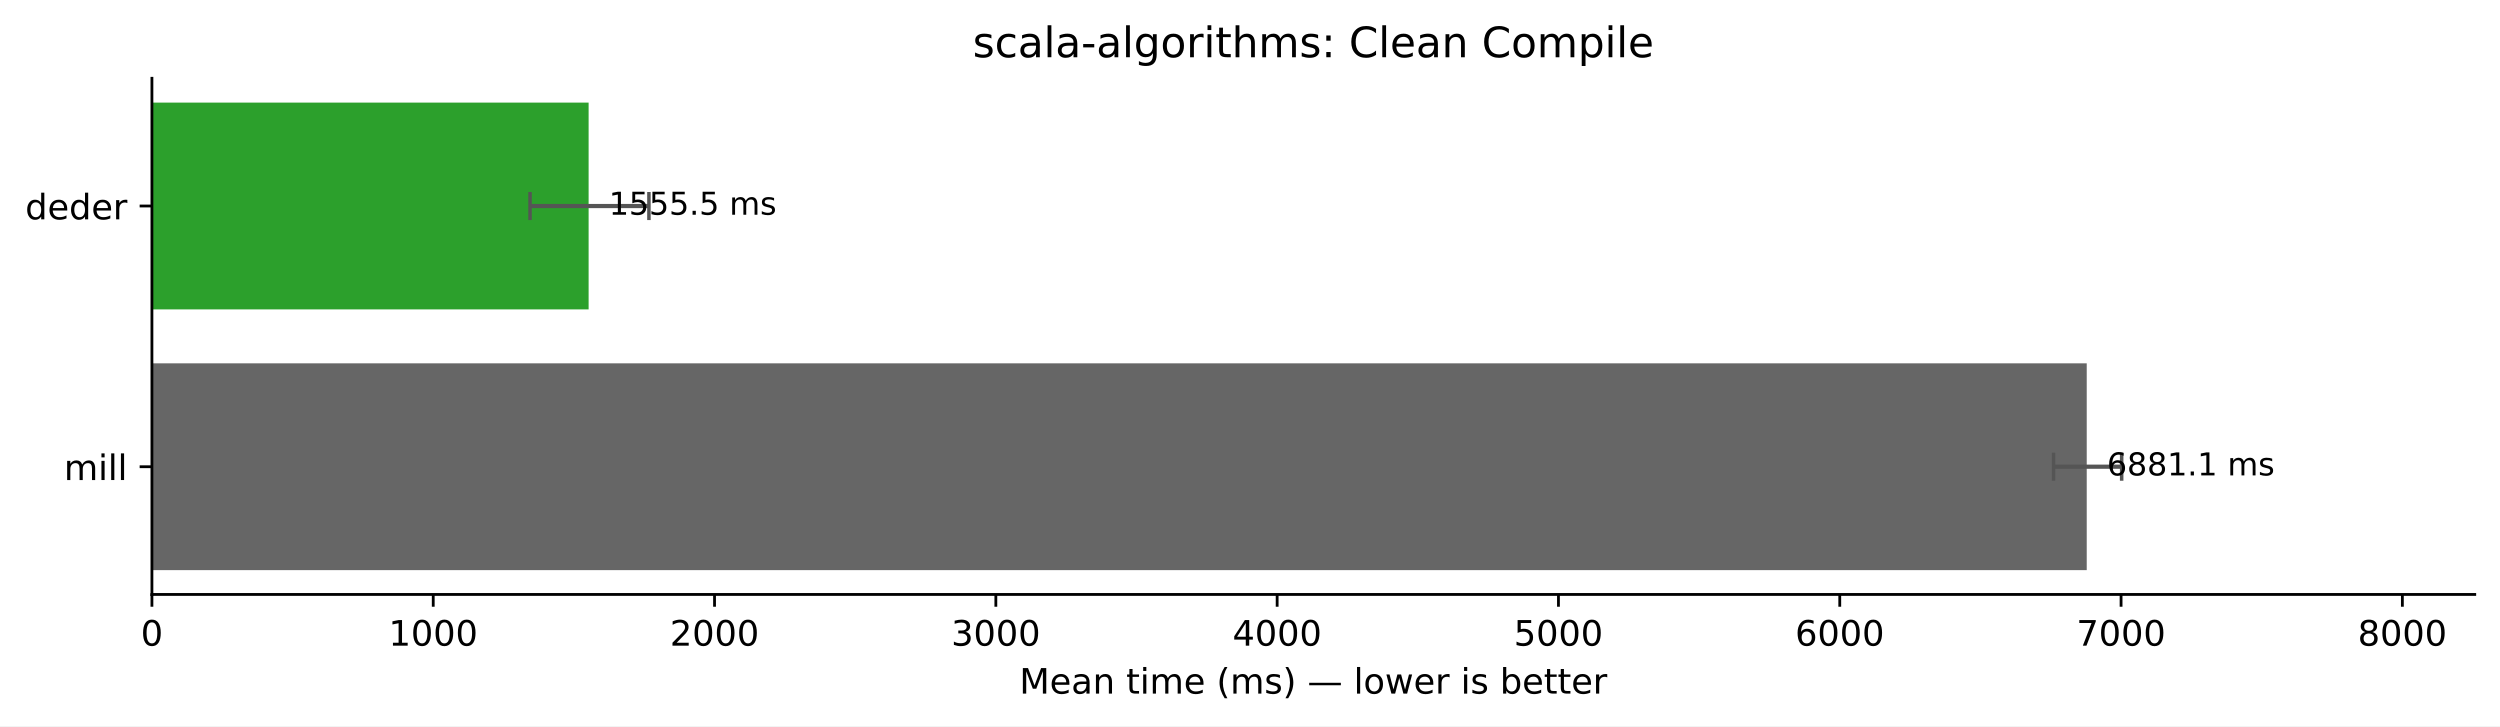
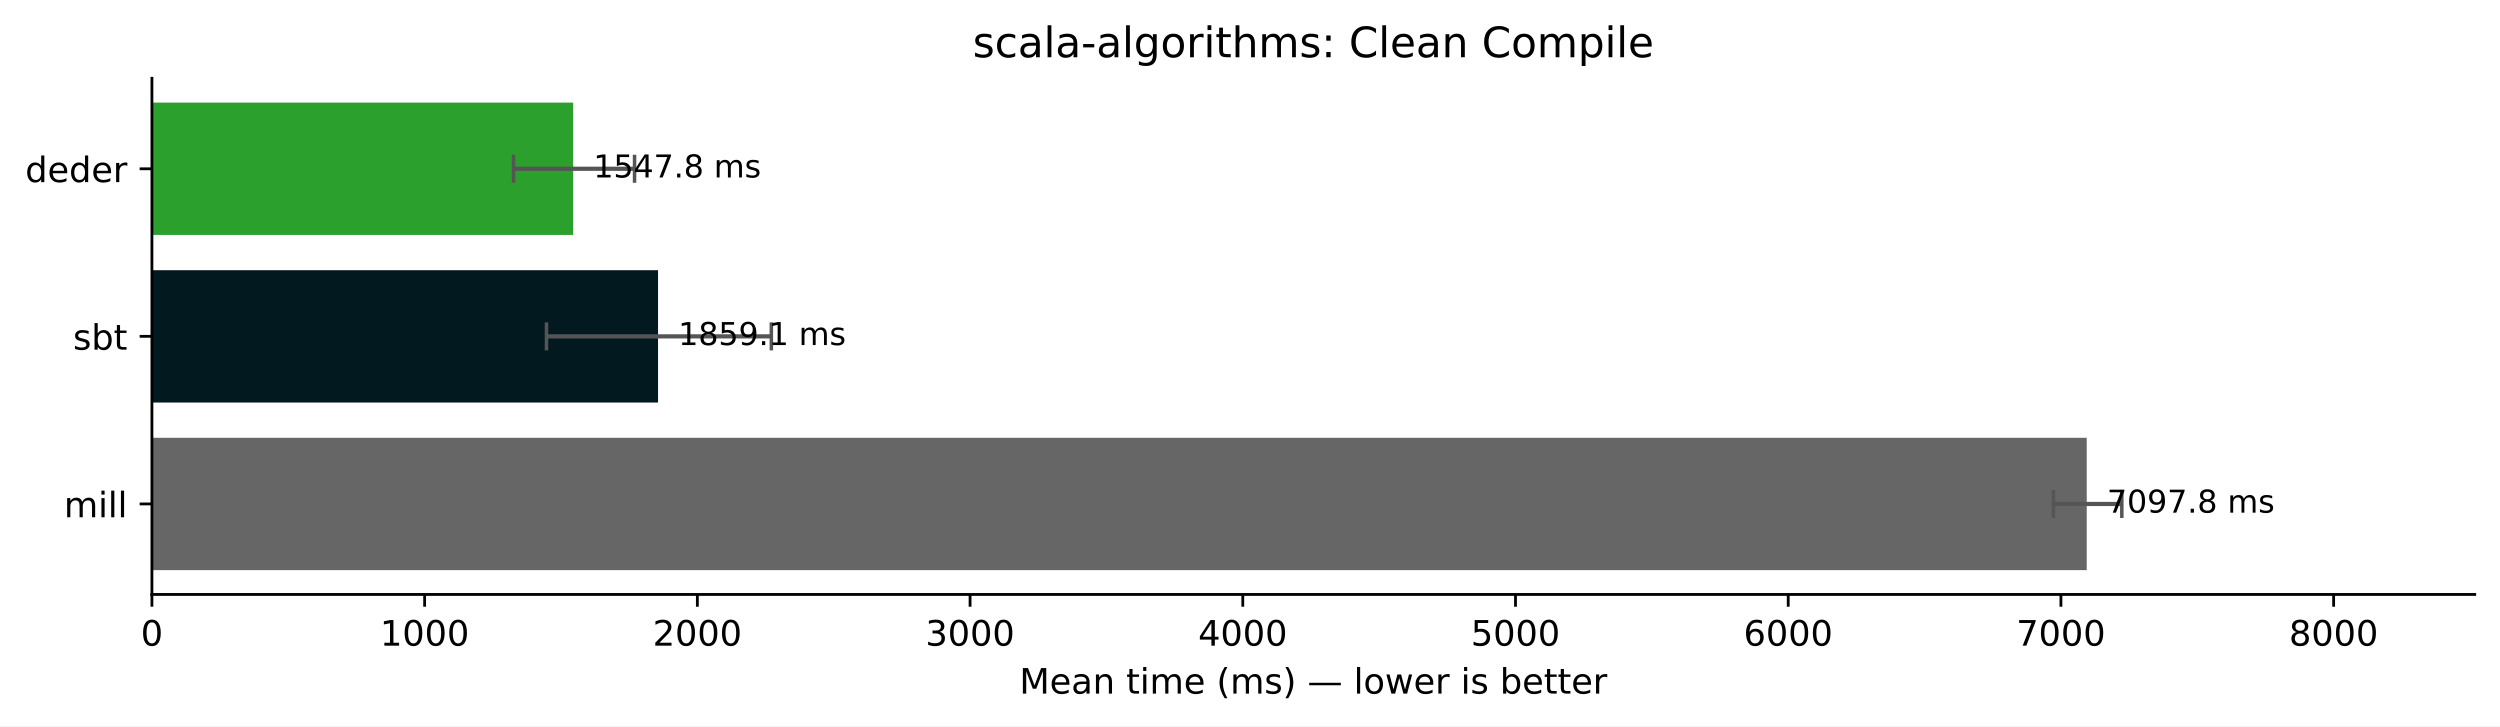
<svg xmlns="http://www.w3.org/2000/svg" xmlns:xlink="http://www.w3.org/1999/xlink" width="712.754pt" height="207.034pt" viewBox="0 0 712.754 207.034" version="1.1">
  <defs>
    <style type="text/css">*{stroke-linejoin: round; stroke-linecap: butt}</style>
  </defs>
  <g id="figure_1">
    <g id="patch_1">
      <path d="M 0 207.034  L 712.754 207.034  L 712.754 0  L 0 0  z " style="fill: #ffffff" />
    </g>
    <g id="axes_1">
      <g id="patch_2">
        <path d="M 43.314 169.478  L 705.554 169.478  L 705.554 22.318  L 43.314 22.318  z " style="fill: #ffffff" />
      </g>
      <g id="patch_3">
-         <path d="M 43.314 162.789  L 595.181 162.789  L 595.181 103.33  L 43.314 103.33  z " clip-path="url(#pad5df1097b)" style="fill: #666666; stroke: #ffffff; stroke-width: 0.5; stroke-linejoin: miter" />
+         <path d="M 43.314 162.789  L 595.181 162.789  L 595.181 124.566  L 43.314 124.566  z " clip-path="url(#pf092a3c5e6)" style="fill: #666666; stroke: #ffffff; stroke-width: 0.5; stroke-linejoin: miter" />
      </g>
      <g id="patch_4">
-         <path d="M 43.314 88.466  L 168.065 88.466  L 168.065 29.007  L 43.314 29.007  z " clip-path="url(#pad5df1097b)" style="fill: #2ca02c; stroke: #ffffff; stroke-width: 0.5; stroke-linejoin: miter" />
+         <path d="M 43.314 115.01  L 187.858 115.01  L 187.858 76.786  L 43.314 76.786  z " clip-path="url(#pf092a3c5e6)" style="fill: #01191f; stroke: #ffffff; stroke-width: 0.5; stroke-linejoin: miter" />
+       </g>
+       <g id="patch_5">
+         <path d="M 43.314 67.231  L 163.659 67.231  L 163.659 29.007  L 43.314 29.007  z " clip-path="url(#pf092a3c5e6)" style="fill: #2ca02c; stroke: #ffffff; stroke-width: 0.5; stroke-linejoin: miter" />
      </g>
      <g id="matplotlib.axis_1">
        <g id="xtick_1">
          <g id="line2d_1">
            <defs>
-               <path id="m0eb55b1617" d="M 0 0  L 0 3.5  " style="stroke: #000000; stroke-width: 0.8" />
+               <path id="md2f13271aa" d="M 0 0  L 0 3.5  " style="stroke: #000000; stroke-width: 0.8" />
            </defs>
            <g>
-               <use xlink:href="#m0eb55b1617" x="43.314" y="169.478" style="stroke: #000000; stroke-width: 0.8" />
+               <use xlink:href="#md2f13271aa" x="43.314" y="169.478" style="stroke: #000000; stroke-width: 0.8" />
            </g>
          </g>
          <g id="text_1">
            <g transform="translate(40.13281 184.0766) scale(0.1 -0.1)">
              <defs>
                <path id="DejaVuSans-30" d="M 2034 4250  Q 1547 4250 1301 3770  Q 1056 3291 1056 2328  Q 1056 1369 1301 889  Q 1547 409 2034 409  Q 2525 409 2770 889  Q 3016 1369 3016 2328  Q 3016 3291 2770 3770  Q 2525 4250 2034 4250  z M 2034 4750  Q 2819 4750 3233 4129  Q 3647 3509 3647 2328  Q 3647 1150 3233 529  Q 2819 -91 2034 -91  Q 1250 -91 836 529  Q 422 1150 422 2328  Q 422 3509 836 4129  Q 1250 4750 2034 4750  z " transform="scale(0.015625)" />
              </defs>
              <use xlink:href="#DejaVuSans-30" />
            </g>
          </g>
        </g>
        <g id="xtick_2">
          <g id="line2d_2">
            <g>
-               <use xlink:href="#m0eb55b1617" x="123.515" y="169.478" style="stroke: #000000; stroke-width: 0.8" />
+               <use xlink:href="#md2f13271aa" x="121.065" y="169.478" style="stroke: #000000; stroke-width: 0.8" />
            </g>
          </g>
          <g id="text_2">
-             <g transform="translate(110.7898 184.0766) scale(0.1 -0.1)">
+             <g transform="translate(108.3403 184.0766) scale(0.1 -0.1)">
              <defs>
                <path id="DejaVuSans-31" d="M 794 531  L 1825 531  L 1825 4091  L 703 3866  L 703 4441  L 1819 4666  L 2450 4666  L 2450 531  L 3481 531  L 3481 0  L 794 0  L 794 531  z " transform="scale(0.015625)" />
              </defs>
              <use xlink:href="#DejaVuSans-31" />
              <use xlink:href="#DejaVuSans-30" transform="translate(63.62305 0)" />
              <use xlink:href="#DejaVuSans-30" transform="translate(127.2461 0)" />
              <use xlink:href="#DejaVuSans-30" transform="translate(190.8691 0)" />
            </g>
          </g>
        </g>
        <g id="xtick_3">
          <g id="line2d_3">
            <g>
-               <use xlink:href="#m0eb55b1617" x="203.715" y="169.478" style="stroke: #000000; stroke-width: 0.8" />
+               <use xlink:href="#md2f13271aa" x="198.817" y="169.478" style="stroke: #000000; stroke-width: 0.8" />
            </g>
          </g>
          <g id="text_3">
-             <g transform="translate(190.9904 184.0766) scale(0.1 -0.1)">
+             <g transform="translate(186.0916 184.0766) scale(0.1 -0.1)">
              <defs>
                <path id="DejaVuSans-32" d="M 1228 531  L 3431 531  L 3431 0  L 469 0  L 469 531  Q 828 903 1448 1529  Q 2069 2156 2228 2338  Q 2531 2678 2651 2914  Q 2772 3150 2772 3378  Q 2772 3750 2511 3984  Q 2250 4219 1831 4219  Q 1534 4219 1204 4116  Q 875 4013 500 3803  L 500 4441  Q 881 4594 1212 4672  Q 1544 4750 1819 4750  Q 2544 4750 2975 4387  Q 3406 4025 3406 3419  Q 3406 3131 3298 2873  Q 3191 2616 2906 2266  Q 2828 2175 2409 1742  Q 1991 1309 1228 531  z " transform="scale(0.015625)" />
              </defs>
              <use xlink:href="#DejaVuSans-32" />
              <use xlink:href="#DejaVuSans-30" transform="translate(63.62305 0)" />
              <use xlink:href="#DejaVuSans-30" transform="translate(127.2461 0)" />
              <use xlink:href="#DejaVuSans-30" transform="translate(190.8691 0)" />
            </g>
          </g>
        </g>
        <g id="xtick_4">
          <g id="line2d_4">
            <g>
-               <use xlink:href="#m0eb55b1617" x="283.916" y="169.478" style="stroke: #000000; stroke-width: 0.8" />
+               <use xlink:href="#md2f13271aa" x="276.568" y="169.478" style="stroke: #000000; stroke-width: 0.8" />
            </g>
          </g>
          <g id="text_4">
-             <g transform="translate(271.1911 184.0766) scale(0.1 -0.1)">
+             <g transform="translate(263.8428 184.0766) scale(0.1 -0.1)">
              <defs>
                <path id="DejaVuSans-33" d="M 2597 2516  Q 3050 2419 3304 2112  Q 3559 1806 3559 1356  Q 3559 666 3084 287  Q 2609 -91 1734 -91  Q 1441 -91 1130 -33  Q 819 25 488 141  L 488 750  Q 750 597 1062 519  Q 1375 441 1716 441  Q 2309 441 2620 675  Q 2931 909 2931 1356  Q 2931 1769 2642 2001  Q 2353 2234 1838 2234  L 1294 2234  L 1294 2753  L 1863 2753  Q 2328 2753 2575 2939  Q 2822 3125 2822 3475  Q 2822 3834 2567 4026  Q 2313 4219 1838 4219  Q 1578 4219 1281 4162  Q 984 4106 628 3988  L 628 4550  Q 988 4650 1302 4700  Q 1616 4750 1894 4750  Q 2613 4750 3031 4423  Q 3450 4097 3450 3541  Q 3450 3153 3228 2886  Q 3006 2619 2597 2516  z " transform="scale(0.015625)" />
              </defs>
              <use xlink:href="#DejaVuSans-33" />
              <use xlink:href="#DejaVuSans-30" transform="translate(63.62305 0)" />
              <use xlink:href="#DejaVuSans-30" transform="translate(127.2461 0)" />
              <use xlink:href="#DejaVuSans-30" transform="translate(190.8691 0)" />
            </g>
          </g>
        </g>
        <g id="xtick_5">
          <g id="line2d_5">
            <g>
-               <use xlink:href="#m0eb55b1617" x="364.117" y="169.478" style="stroke: #000000; stroke-width: 0.8" />
+               <use xlink:href="#md2f13271aa" x="354.319" y="169.478" style="stroke: #000000; stroke-width: 0.8" />
            </g>
          </g>
          <g id="text_5">
-             <g transform="translate(351.3918 184.0766) scale(0.1 -0.1)">
+             <g transform="translate(341.5941 184.0766) scale(0.1 -0.1)">
              <defs>
                <path id="DejaVuSans-34" d="M 2419 4116  L 825 1625  L 2419 1625  L 2419 4116  z M 2253 4666  L 3047 4666  L 3047 1625  L 3713 1625  L 3713 1100  L 3047 1100  L 3047 0  L 2419 0  L 2419 1100  L 313 1100  L 313 1709  L 2253 4666  z " transform="scale(0.015625)" />
              </defs>
              <use xlink:href="#DejaVuSans-34" />
              <use xlink:href="#DejaVuSans-30" transform="translate(63.62305 0)" />
              <use xlink:href="#DejaVuSans-30" transform="translate(127.2461 0)" />
              <use xlink:href="#DejaVuSans-30" transform="translate(190.8691 0)" />
            </g>
          </g>
        </g>
        <g id="xtick_6">
          <g id="line2d_6">
            <g>
-               <use xlink:href="#m0eb55b1617" x="444.318" y="169.478" style="stroke: #000000; stroke-width: 0.8" />
+               <use xlink:href="#md2f13271aa" x="432.07" y="169.478" style="stroke: #000000; stroke-width: 0.8" />
            </g>
          </g>
          <g id="text_6">
-             <g transform="translate(431.5925 184.0766) scale(0.1 -0.1)">
+             <g transform="translate(419.3453 184.0766) scale(0.1 -0.1)">
              <defs>
                <path id="DejaVuSans-35" d="M 691 4666  L 3169 4666  L 3169 4134  L 1269 4134  L 1269 2991  Q 1406 3038 1543 3061  Q 1681 3084 1819 3084  Q 2600 3084 3056 2656  Q 3513 2228 3513 1497  Q 3513 744 3044 326  Q 2575 -91 1722 -91  Q 1428 -91 1123 -41  Q 819 9 494 109  L 494 744  Q 775 591 1075 516  Q 1375 441 1709 441  Q 2250 441 2565 725  Q 2881 1009 2881 1497  Q 2881 1984 2565 2268  Q 2250 2553 1709 2553  Q 1456 2553 1204 2497  Q 953 2441 691 2322  L 691 4666  z " transform="scale(0.015625)" />
              </defs>
              <use xlink:href="#DejaVuSans-35" />
              <use xlink:href="#DejaVuSans-30" transform="translate(63.62305 0)" />
              <use xlink:href="#DejaVuSans-30" transform="translate(127.2461 0)" />
              <use xlink:href="#DejaVuSans-30" transform="translate(190.8691 0)" />
            </g>
          </g>
        </g>
        <g id="xtick_7">
          <g id="line2d_7">
            <g>
-               <use xlink:href="#m0eb55b1617" x="524.518" y="169.478" style="stroke: #000000; stroke-width: 0.8" />
+               <use xlink:href="#md2f13271aa" x="509.822" y="169.478" style="stroke: #000000; stroke-width: 0.8" />
            </g>
          </g>
          <g id="text_7">
-             <g transform="translate(511.7932 184.0766) scale(0.1 -0.1)">
+             <g transform="translate(497.0966 184.0766) scale(0.1 -0.1)">
              <defs>
                <path id="DejaVuSans-36" d="M 2113 2584  Q 1688 2584 1439 2293  Q 1191 2003 1191 1497  Q 1191 994 1439 701  Q 1688 409 2113 409  Q 2538 409 2786 701  Q 3034 994 3034 1497  Q 3034 2003 2786 2293  Q 2538 2584 2113 2584  z M 3366 4563  L 3366 3988  Q 3128 4100 2886 4159  Q 2644 4219 2406 4219  Q 1781 4219 1451 3797  Q 1122 3375 1075 2522  Q 1259 2794 1537 2939  Q 1816 3084 2150 3084  Q 2853 3084 3261 2657  Q 3669 2231 3669 1497  Q 3669 778 3244 343  Q 2819 -91 2113 -91  Q 1303 -91 875 529  Q 447 1150 447 2328  Q 447 3434 972 4092  Q 1497 4750 2381 4750  Q 2619 4750 2861 4703  Q 3103 4656 3366 4563  z " transform="scale(0.015625)" />
              </defs>
              <use xlink:href="#DejaVuSans-36" />
              <use xlink:href="#DejaVuSans-30" transform="translate(63.62305 0)" />
              <use xlink:href="#DejaVuSans-30" transform="translate(127.2461 0)" />
              <use xlink:href="#DejaVuSans-30" transform="translate(190.8691 0)" />
            </g>
          </g>
        </g>
        <g id="xtick_8">
          <g id="line2d_8">
            <g>
-               <use xlink:href="#m0eb55b1617" x="604.719" y="169.478" style="stroke: #000000; stroke-width: 0.8" />
+               <use xlink:href="#md2f13271aa" x="587.573" y="169.478" style="stroke: #000000; stroke-width: 0.8" />
            </g>
          </g>
          <g id="text_8">
-             <g transform="translate(591.9939 184.0766) scale(0.1 -0.1)">
+             <g transform="translate(574.8479 184.0766) scale(0.1 -0.1)">
              <defs>
                <path id="DejaVuSans-37" d="M 525 4666  L 3525 4666  L 3525 4397  L 1831 0  L 1172 0  L 2766 4134  L 525 4134  L 525 4666  z " transform="scale(0.015625)" />
              </defs>
              <use xlink:href="#DejaVuSans-37" />
              <use xlink:href="#DejaVuSans-30" transform="translate(63.62305 0)" />
              <use xlink:href="#DejaVuSans-30" transform="translate(127.2461 0)" />
              <use xlink:href="#DejaVuSans-30" transform="translate(190.8691 0)" />
            </g>
          </g>
        </g>
        <g id="xtick_9">
          <g id="line2d_9">
            <g>
-               <use xlink:href="#m0eb55b1617" x="684.92" y="169.478" style="stroke: #000000; stroke-width: 0.8" />
+               <use xlink:href="#md2f13271aa" x="665.324" y="169.478" style="stroke: #000000; stroke-width: 0.8" />
            </g>
          </g>
          <g id="text_9">
-             <g transform="translate(672.1946 184.0766) scale(0.1 -0.1)">
+             <g transform="translate(652.5991 184.0766) scale(0.1 -0.1)">
              <defs>
                <path id="DejaVuSans-38" d="M 2034 2216  Q 1584 2216 1326 1975  Q 1069 1734 1069 1313  Q 1069 891 1326 650  Q 1584 409 2034 409  Q 2484 409 2743 651  Q 3003 894 3003 1313  Q 3003 1734 2745 1975  Q 2488 2216 2034 2216  z M 1403 2484  Q 997 2584 770 2862  Q 544 3141 544 3541  Q 544 4100 942 4425  Q 1341 4750 2034 4750  Q 2731 4750 3128 4425  Q 3525 4100 3525 3541  Q 3525 3141 3298 2862  Q 3072 2584 2669 2484  Q 3125 2378 3379 2068  Q 3634 1759 3634 1313  Q 3634 634 3220 271  Q 2806 -91 2034 -91  Q 1263 -91 848 271  Q 434 634 434 1313  Q 434 1759 690 2068  Q 947 2378 1403 2484  z M 1172 3481  Q 1172 3119 1398 2916  Q 1625 2713 2034 2713  Q 2441 2713 2670 2916  Q 2900 3119 2900 3481  Q 2900 3844 2670 4047  Q 2441 4250 2034 4250  Q 1625 4250 1398 4047  Q 1172 3844 1172 3481  z " transform="scale(0.015625)" />
              </defs>
              <use xlink:href="#DejaVuSans-38" />
              <use xlink:href="#DejaVuSans-30" transform="translate(63.62305 0)" />
              <use xlink:href="#DejaVuSans-30" transform="translate(127.2461 0)" />
              <use xlink:href="#DejaVuSans-30" transform="translate(190.8691 0)" />
            </g>
          </g>
        </g>
        <g id="text_10">
          <g transform="translate(290.6372 197.7547) scale(0.1 -0.1)">
            <defs>
              <path id="DejaVuSans-4d" d="M 628 4666  L 1569 4666  L 2759 1491  L 3956 4666  L 4897 4666  L 4897 0  L 4281 0  L 4281 4097  L 3078 897  L 2444 897  L 1241 4097  L 1241 0  L 628 0  L 628 4666  z " transform="scale(0.015625)" />
              <path id="DejaVuSans-65" d="M 3597 1894  L 3597 1613  L 953 1613  Q 991 1019 1311 708  Q 1631 397 2203 397  Q 2534 397 2845 478  Q 3156 559 3463 722  L 3463 178  Q 3153 47 2828 -22  Q 2503 -91 2169 -91  Q 1331 -91 842 396  Q 353 884 353 1716  Q 353 2575 817 3079  Q 1281 3584 2069 3584  Q 2775 3584 3186 3129  Q 3597 2675 3597 1894  z M 3022 2063  Q 3016 2534 2758 2815  Q 2500 3097 2075 3097  Q 1594 3097 1305 2825  Q 1016 2553 972 2059  L 3022 2063  z " transform="scale(0.015625)" />
              <path id="DejaVuSans-61" d="M 2194 1759  Q 1497 1759 1228 1600  Q 959 1441 959 1056  Q 959 750 1161 570  Q 1363 391 1709 391  Q 2188 391 2477 730  Q 2766 1069 2766 1631  L 2766 1759  L 2194 1759  z M 3341 1997  L 3341 0  L 2766 0  L 2766 531  Q 2569 213 2275 61  Q 1981 -91 1556 -91  Q 1019 -91 701 211  Q 384 513 384 1019  Q 384 1609 779 1909  Q 1175 2209 1959 2209  L 2766 2209  L 2766 2266  Q 2766 2663 2505 2880  Q 2244 3097 1772 3097  Q 1472 3097 1187 3025  Q 903 2953 641 2809  L 641 3341  Q 956 3463 1253 3523  Q 1550 3584 1831 3584  Q 2591 3584 2966 3190  Q 3341 2797 3341 1997  z " transform="scale(0.015625)" />
              <path id="DejaVuSans-6e" d="M 3513 2113  L 3513 0  L 2938 0  L 2938 2094  Q 2938 2591 2744 2837  Q 2550 3084 2163 3084  Q 1697 3084 1428 2787  Q 1159 2491 1159 1978  L 1159 0  L 581 0  L 581 3500  L 1159 3500  L 1159 2956  Q 1366 3272 1645 3428  Q 1925 3584 2291 3584  Q 2894 3584 3203 3211  Q 3513 2838 3513 2113  z " transform="scale(0.015625)" />
              <path id="DejaVuSans-20" transform="scale(0.015625)" />
              <path id="DejaVuSans-74" d="M 1172 4494  L 1172 3500  L 2356 3500  L 2356 3053  L 1172 3053  L 1172 1153  Q 1172 725 1289 603  Q 1406 481 1766 481  L 2356 481  L 2356 0  L 1766 0  Q 1100 0 847 248  Q 594 497 594 1153  L 594 3053  L 172 3053  L 172 3500  L 594 3500  L 594 4494  L 1172 4494  z " transform="scale(0.015625)" />
              <path id="DejaVuSans-69" d="M 603 3500  L 1178 3500  L 1178 0  L 603 0  L 603 3500  z M 603 4863  L 1178 4863  L 1178 4134  L 603 4134  L 603 4863  z " transform="scale(0.015625)" />
              <path id="DejaVuSans-6d" d="M 3328 2828  Q 3544 3216 3844 3400  Q 4144 3584 4550 3584  Q 5097 3584 5394 3201  Q 5691 2819 5691 2113  L 5691 0  L 5113 0  L 5113 2094  Q 5113 2597 4934 2840  Q 4756 3084 4391 3084  Q 3944 3084 3684 2787  Q 3425 2491 3425 1978  L 3425 0  L 2847 0  L 2847 2094  Q 2847 2600 2669 2842  Q 2491 3084 2119 3084  Q 1678 3084 1418 2786  Q 1159 2488 1159 1978  L 1159 0  L 581 0  L 581 3500  L 1159 3500  L 1159 2956  Q 1356 3278 1631 3431  Q 1906 3584 2284 3584  Q 2666 3584 2933 3390  Q 3200 3197 3328 2828  z " transform="scale(0.015625)" />
              <path id="DejaVuSans-28" d="M 1984 4856  Q 1566 4138 1362 3434  Q 1159 2731 1159 2009  Q 1159 1288 1364 580  Q 1569 -128 1984 -844  L 1484 -844  Q 1016 -109 783 600  Q 550 1309 550 2009  Q 550 2706 781 3412  Q 1013 4119 1484 4856  L 1984 4856  z " transform="scale(0.015625)" />
              <path id="DejaVuSans-73" d="M 2834 3397  L 2834 2853  Q 2591 2978 2328 3040  Q 2066 3103 1784 3103  Q 1356 3103 1142 2972  Q 928 2841 928 2578  Q 928 2378 1081 2264  Q 1234 2150 1697 2047  L 1894 2003  Q 2506 1872 2764 1633  Q 3022 1394 3022 966  Q 3022 478 2636 193  Q 2250 -91 1575 -91  Q 1294 -91 989 -36  Q 684 19 347 128  L 347 722  Q 666 556 975 473  Q 1284 391 1588 391  Q 1994 391 2212 530  Q 2431 669 2431 922  Q 2431 1156 2273 1281  Q 2116 1406 1581 1522  L 1381 1569  Q 847 1681 609 1914  Q 372 2147 372 2553  Q 372 3047 722 3315  Q 1072 3584 1716 3584  Q 2034 3584 2315 3537  Q 2597 3491 2834 3397  z " transform="scale(0.015625)" />
              <path id="DejaVuSans-29" d="M 513 4856  L 1013 4856  Q 1481 4119 1714 3412  Q 1947 2706 1947 2009  Q 1947 1309 1714 600  Q 1481 -109 1013 -844  L 513 -844  Q 928 -128 1133 580  Q 1338 1288 1338 2009  Q 1338 2731 1133 3434  Q 928 4138 513 4856  z " transform="scale(0.015625)" />
              <path id="DejaVuSans-2014" d="M 313 1978  L 6088 1978  L 6088 1528  L 313 1528  L 313 1978  z " transform="scale(0.015625)" />
              <path id="DejaVuSans-6c" d="M 603 4863  L 1178 4863  L 1178 0  L 603 0  L 603 4863  z " transform="scale(0.015625)" />
              <path id="DejaVuSans-6f" d="M 1959 3097  Q 1497 3097 1228 2736  Q 959 2375 959 1747  Q 959 1119 1226 758  Q 1494 397 1959 397  Q 2419 397 2687 759  Q 2956 1122 2956 1747  Q 2956 2369 2687 2733  Q 2419 3097 1959 3097  z M 1959 3584  Q 2709 3584 3137 3096  Q 3566 2609 3566 1747  Q 3566 888 3137 398  Q 2709 -91 1959 -91  Q 1206 -91 779 398  Q 353 888 353 1747  Q 353 2609 779 3096  Q 1206 3584 1959 3584  z " transform="scale(0.015625)" />
              <path id="DejaVuSans-77" d="M 269 3500  L 844 3500  L 1563 769  L 2278 3500  L 2956 3500  L 3675 769  L 4391 3500  L 4966 3500  L 4050 0  L 3372 0  L 2619 2869  L 1863 0  L 1184 0  L 269 3500  z " transform="scale(0.015625)" />
              <path id="DejaVuSans-72" d="M 2631 2963  Q 2534 3019 2420 3045  Q 2306 3072 2169 3072  Q 1681 3072 1420 2755  Q 1159 2438 1159 1844  L 1159 0  L 581 0  L 581 3500  L 1159 3500  L 1159 2956  Q 1341 3275 1631 3429  Q 1922 3584 2338 3584  Q 2397 3584 2469 3576  Q 2541 3569 2628 3553  L 2631 2963  z " transform="scale(0.015625)" />
              <path id="DejaVuSans-62" d="M 3116 1747  Q 3116 2381 2855 2742  Q 2594 3103 2138 3103  Q 1681 3103 1420 2742  Q 1159 2381 1159 1747  Q 1159 1113 1420 752  Q 1681 391 2138 391  Q 2594 391 2855 752  Q 3116 1113 3116 1747  z M 1159 2969  Q 1341 3281 1617 3432  Q 1894 3584 2278 3584  Q 2916 3584 3314 3078  Q 3713 2572 3713 1747  Q 3713 922 3314 415  Q 2916 -91 2278 -91  Q 1894 -91 1617 61  Q 1341 213 1159 525  L 1159 0  L 581 0  L 581 4863  L 1159 4863  L 1159 2969  z " transform="scale(0.015625)" />
            </defs>
            <use xlink:href="#DejaVuSans-4d" />
            <use xlink:href="#DejaVuSans-65" transform="translate(86.2793 0)" />
            <use xlink:href="#DejaVuSans-61" transform="translate(147.8027 0)" />
            <use xlink:href="#DejaVuSans-6e" transform="translate(209.082 0)" />
            <use xlink:href="#DejaVuSans-20" transform="translate(272.4609 0)" />
            <use xlink:href="#DejaVuSans-74" transform="translate(304.248 0)" />
            <use xlink:href="#DejaVuSans-69" transform="translate(343.457 0)" />
            <use xlink:href="#DejaVuSans-6d" transform="translate(371.2402 0)" />
            <use xlink:href="#DejaVuSans-65" transform="translate(468.6523 0)" />
            <use xlink:href="#DejaVuSans-20" transform="translate(530.1758 0)" />
            <use xlink:href="#DejaVuSans-28" transform="translate(561.9629 0)" />
            <use xlink:href="#DejaVuSans-6d" transform="translate(600.9766 0)" />
            <use xlink:href="#DejaVuSans-73" transform="translate(698.3887 0)" />
            <use xlink:href="#DejaVuSans-29" transform="translate(750.4883 0)" />
            <use xlink:href="#DejaVuSans-20" transform="translate(789.502 0)" />
            <use xlink:href="#DejaVuSans-2014" transform="translate(821.2891 0)" />
            <use xlink:href="#DejaVuSans-20" transform="translate(921.2891 0)" />
            <use xlink:href="#DejaVuSans-6c" transform="translate(953.0762 0)" />
            <use xlink:href="#DejaVuSans-6f" transform="translate(980.8594 0)" />
            <use xlink:href="#DejaVuSans-77" transform="translate(1042.041 0)" />
            <use xlink:href="#DejaVuSans-65" transform="translate(1123.828 0)" />
            <use xlink:href="#DejaVuSans-72" transform="translate(1185.352 0)" />
            <use xlink:href="#DejaVuSans-20" transform="translate(1226.465 0)" />
            <use xlink:href="#DejaVuSans-69" transform="translate(1258.252 0)" />
            <use xlink:href="#DejaVuSans-73" transform="translate(1286.035 0)" />
            <use xlink:href="#DejaVuSans-20" transform="translate(1338.135 0)" />
            <use xlink:href="#DejaVuSans-62" transform="translate(1369.922 0)" />
            <use xlink:href="#DejaVuSans-65" transform="translate(1433.398 0)" />
            <use xlink:href="#DejaVuSans-74" transform="translate(1494.922 0)" />
            <use xlink:href="#DejaVuSans-74" transform="translate(1534.131 0)" />
            <use xlink:href="#DejaVuSans-65" transform="translate(1573.34 0)" />
            <use xlink:href="#DejaVuSans-72" transform="translate(1634.863 0)" />
          </g>
        </g>
      </g>
      <g id="matplotlib.axis_2">
        <g id="ytick_1">
          <g id="line2d_10">
            <defs>
-               <path id="m9e746d2a7d" d="M 0 0  L -3.5 0  " style="stroke: #000000; stroke-width: 0.8" />
+               <path id="mec5519a513" d="M 0 0  L -3.5 0  " style="stroke: #000000; stroke-width: 0.8" />
            </defs>
            <g>
-               <use xlink:href="#m9e746d2a7d" x="43.314" y="133.06" style="stroke: #000000; stroke-width: 0.8" />
+               <use xlink:href="#mec5519a513" x="43.314" y="143.677" style="stroke: #000000; stroke-width: 0.8" />
            </g>
          </g>
          <g id="text_11">
-             <g transform="translate(18.23906 136.859) scale(0.1 -0.1)">
+             <g transform="translate(18.23906 147.4766) scale(0.1 -0.1)">
              <use xlink:href="#DejaVuSans-6d" />
              <use xlink:href="#DejaVuSans-69" transform="translate(97.41211 0)" />
              <use xlink:href="#DejaVuSans-6c" transform="translate(125.1953 0)" />
              <use xlink:href="#DejaVuSans-6c" transform="translate(152.9785 0)" />
            </g>
          </g>
        </g>
        <g id="ytick_2">
          <g id="line2d_11">
            <g>
-               <use xlink:href="#m9e746d2a7d" x="43.314" y="58.737" style="stroke: #000000; stroke-width: 0.8" />
+               <use xlink:href="#mec5519a513" x="43.314" y="95.898" style="stroke: #000000; stroke-width: 0.8" />
            </g>
          </g>
          <g id="text_12">
-             <g transform="translate(7.2 62.53573) scale(0.1 -0.1)">
+             <g transform="translate(20.83594 99.69734) scale(0.1 -0.1)">
+               <use xlink:href="#DejaVuSans-73" />
+               <use xlink:href="#DejaVuSans-62" transform="translate(52.09961 0)" />
+               <use xlink:href="#DejaVuSans-74" transform="translate(115.5762 0)" />
+             </g>
+           </g>
+         </g>
+         <g id="ytick_3">
+           <g id="line2d_12">
+             <g>
+               <use xlink:href="#mec5519a513" x="43.314" y="48.119" style="stroke: #000000; stroke-width: 0.8" />
+             </g>
+           </g>
+           <g id="text_13">
+             <g transform="translate(7.2 51.91812) scale(0.1 -0.1)">
              <defs>
                <path id="DejaVuSans-64" d="M 2906 2969  L 2906 4863  L 3481 4863  L 3481 0  L 2906 0  L 2906 525  Q 2725 213 2448 61  Q 2172 -91 1784 -91  Q 1150 -91 751 415  Q 353 922 353 1747  Q 353 2572 751 3078  Q 1150 3584 1784 3584  Q 2172 3584 2448 3432  Q 2725 3281 2906 2969  z M 947 1747  Q 947 1113 1208 752  Q 1469 391 1925 391  Q 2381 391 2643 752  Q 2906 1113 2906 1747  Q 2906 2381 2643 2742  Q 2381 3103 1925 3103  Q 1469 3103 1208 2742  Q 947 2381 947 1747  z " transform="scale(0.015625)" />
              </defs>
              <use xlink:href="#DejaVuSans-64" />
              <use xlink:href="#DejaVuSans-65" transform="translate(63.47656 0)" />
              <use xlink:href="#DejaVuSans-64" transform="translate(125 0)" />
              <use xlink:href="#DejaVuSans-65" transform="translate(188.4766 0)" />
              <use xlink:href="#DejaVuSans-72" transform="translate(250 0)" />
            </g>
          </g>
        </g>
      </g>
      <g id="LineCollection_1">
-         <path d="M 585.47 133.06  L 604.891 133.06  " clip-path="url(#pad5df1097b)" style="fill: none; stroke: #555555; stroke-width: 1.2" />
-         <path d="M 151.119 58.737  L 185.011 58.737  " clip-path="url(#pad5df1097b)" style="fill: none; stroke: #555555; stroke-width: 1.2" />
-       </g>
-       <g id="line2d_12">
+         <path d="M 585.428 143.677  L 604.933 143.677  " clip-path="url(#pf092a3c5e6)" style="fill: none; stroke: #555555; stroke-width: 1.2" />
+         <path d="M 155.805 95.898  L 219.911 95.898  " clip-path="url(#pf092a3c5e6)" style="fill: none; stroke: #555555; stroke-width: 1.2" />
+         <path d="M 146.408 48.119  L 180.909 48.119  " clip-path="url(#pf092a3c5e6)" style="fill: none; stroke: #555555; stroke-width: 1.2" />
+       </g>
+       <g id="line2d_13">
        <defs>
-           <path id="m588882dcb5" d="M 0 4  L 0 -4  " style="stroke: #555555" />
+           <path id="m98248665ee" d="M 0 4  L 0 -4  " style="stroke: #555555" />
        </defs>
-         <g clip-path="url(#pad5df1097b)">
-           <use xlink:href="#m588882dcb5" x="585.47" y="133.06" style="fill: #1f77b4; stroke: #555555" />
-           <use xlink:href="#m588882dcb5" x="151.119" y="58.737" style="fill: #1f77b4; stroke: #555555" />
-         </g>
-       </g>
-       <g id="line2d_13">
-         <g clip-path="url(#pad5df1097b)">
-           <use xlink:href="#m588882dcb5" x="604.891" y="133.06" style="fill: #1f77b4; stroke: #555555" />
-           <use xlink:href="#m588882dcb5" x="185.011" y="58.737" style="fill: #1f77b4; stroke: #555555" />
-         </g>
-       </g>
-       <g id="patch_5">
+         <g clip-path="url(#pf092a3c5e6)">
+           <use xlink:href="#m98248665ee" x="585.428" y="143.677" style="fill: #1f77b4; stroke: #555555" />
+           <use xlink:href="#m98248665ee" x="155.805" y="95.898" style="fill: #1f77b4; stroke: #555555" />
+           <use xlink:href="#m98248665ee" x="146.408" y="48.119" style="fill: #1f77b4; stroke: #555555" />
+         </g>
+       </g>
+       <g id="line2d_14">
+         <g clip-path="url(#pf092a3c5e6)">
+           <use xlink:href="#m98248665ee" x="604.933" y="143.677" style="fill: #1f77b4; stroke: #555555" />
+           <use xlink:href="#m98248665ee" x="219.911" y="95.898" style="fill: #1f77b4; stroke: #555555" />
+           <use xlink:href="#m98248665ee" x="180.909" y="48.119" style="fill: #1f77b4; stroke: #555555" />
+         </g>
+       </g>
+       <g id="patch_6">
        <path d="M 43.314 169.478  L 43.314 22.318  " style="fill: none; stroke: #000000; stroke-width: 0.8; stroke-linejoin: miter; stroke-linecap: square" />
      </g>
-       <g id="patch_6">
+       <g id="patch_7">
        <path d="M 43.314 169.478  L 705.554 169.478  " style="fill: none; stroke: #000000; stroke-width: 0.8; stroke-linejoin: miter; stroke-linecap: square" />
      </g>
-       <g id="text_13">
-         <g transform="translate(600.6994 135.5432) scale(0.09 -0.09)">
+       <g id="text_14">
+         <g transform="translate(600.6994 146.1608) scale(0.09 -0.09)">
          <defs>
+             <path id="DejaVuSans-39" d="M 703 97  L 703 672  Q 941 559 1184 500  Q 1428 441 1663 441  Q 2288 441 2617 861  Q 2947 1281 2994 2138  Q 2813 1869 2534 1725  Q 2256 1581 1919 1581  Q 1219 1581 811 2004  Q 403 2428 403 3163  Q 403 3881 828 4315  Q 1253 4750 1959 4750  Q 2769 4750 3195 4129  Q 3622 3509 3622 2328  Q 3622 1225 3098 567  Q 2575 -91 1691 -91  Q 1453 -91 1209 -44  Q 966 3 703 97  z M 1959 2075  Q 2384 2075 2632 2365  Q 2881 2656 2881 3163  Q 2881 3666 2632 3958  Q 2384 4250 1959 4250  Q 1534 4250 1286 3958  Q 1038 3666 1038 3163  Q 1038 2656 1286 2365  Q 1534 2075 1959 2075  z " transform="scale(0.015625)" />
            <path id="DejaVuSans-2e" d="M 684 794  L 1344 794  L 1344 0  L 684 0  L 684 794  z " transform="scale(0.015625)" />
          </defs>
-           <use xlink:href="#DejaVuSans-36" />
+           <use xlink:href="#DejaVuSans-37" />
+           <use xlink:href="#DejaVuSans-30" transform="translate(63.62305 0)" />
+           <use xlink:href="#DejaVuSans-39" transform="translate(127.2461 0)" />
+           <use xlink:href="#DejaVuSans-37" transform="translate(190.8691 0)" />
+           <use xlink:href="#DejaVuSans-2e" transform="translate(254.4922 0)" />
+           <use xlink:href="#DejaVuSans-38" transform="translate(286.2793 0)" />
+           <use xlink:href="#DejaVuSans-20" transform="translate(349.9023 0)" />
+           <use xlink:href="#DejaVuSans-6d" transform="translate(381.6895 0)" />
+           <use xlink:href="#DejaVuSans-73" transform="translate(479.1016 0)" />
+         </g>
+       </g>
+       <g id="text_15">
+         <g transform="translate(193.3766 98.38156) scale(0.09 -0.09)">
+           <use xlink:href="#DejaVuSans-31" />
          <use xlink:href="#DejaVuSans-38" transform="translate(63.62305 0)" />
-           <use xlink:href="#DejaVuSans-38" transform="translate(127.2461 0)" />
-           <use xlink:href="#DejaVuSans-31" transform="translate(190.8691 0)" />
+           <use xlink:href="#DejaVuSans-35" transform="translate(127.2461 0)" />
+           <use xlink:href="#DejaVuSans-39" transform="translate(190.8691 0)" />
          <use xlink:href="#DejaVuSans-2e" transform="translate(254.4922 0)" />
          <use xlink:href="#DejaVuSans-31" transform="translate(286.2793 0)" />
          <use xlink:href="#DejaVuSans-20" transform="translate(349.9023 0)" />
          <use xlink:href="#DejaVuSans-6d" transform="translate(381.6895 0)" />
          <use xlink:href="#DejaVuSans-73" transform="translate(479.1016 0)" />
        </g>
      </g>
-       <g id="text_14">
-         <g transform="translate(173.5838 61.21995) scale(0.09 -0.09)">
+       <g id="text_16">
+         <g transform="translate(169.1775 50.60234) scale(0.09 -0.09)">
          <use xlink:href="#DejaVuSans-31" />
          <use xlink:href="#DejaVuSans-35" transform="translate(63.62305 0)" />
-           <use xlink:href="#DejaVuSans-35" transform="translate(127.2461 0)" />
-           <use xlink:href="#DejaVuSans-35" transform="translate(190.8691 0)" />
+           <use xlink:href="#DejaVuSans-34" transform="translate(127.2461 0)" />
+           <use xlink:href="#DejaVuSans-37" transform="translate(190.8691 0)" />
          <use xlink:href="#DejaVuSans-2e" transform="translate(254.4922 0)" />
-           <use xlink:href="#DejaVuSans-35" transform="translate(286.2793 0)" />
+           <use xlink:href="#DejaVuSans-38" transform="translate(286.2793 0)" />
          <use xlink:href="#DejaVuSans-20" transform="translate(349.9023 0)" />
          <use xlink:href="#DejaVuSans-6d" transform="translate(381.6895 0)" />
          <use xlink:href="#DejaVuSans-73" transform="translate(479.1016 0)" />
        </g>
      </g>
-       <g id="text_15">
+       <g id="text_17">
        <g transform="translate(277.3391 16.31812) scale(0.12 -0.12)">
          <defs>
            <path id="DejaVuSans-63" d="M 3122 3366  L 3122 2828  Q 2878 2963 2633 3030  Q 2388 3097 2138 3097  Q 1578 3097 1268 2742  Q 959 2388 959 1747  Q 959 1106 1268 751  Q 1578 397 2138 397  Q 2388 397 2633 464  Q 2878 531 3122 666  L 3122 134  Q 2881 22 2623 -34  Q 2366 -91 2075 -91  Q 1284 -91 818 406  Q 353 903 353 1747  Q 353 2603 823 3093  Q 1294 3584 2113 3584  Q 2378 3584 2631 3529  Q 2884 3475 3122 3366  z " transform="scale(0.015625)" />
            <path id="DejaVuSans-2d" d="M 313 2009  L 1997 2009  L 1997 1497  L 313 1497  L 313 2009  z " transform="scale(0.015625)" />
            <path id="DejaVuSans-67" d="M 2906 1791  Q 2906 2416 2648 2759  Q 2391 3103 1925 3103  Q 1463 3103 1205 2759  Q 947 2416 947 1791  Q 947 1169 1205 825  Q 1463 481 1925 481  Q 2391 481 2648 825  Q 2906 1169 2906 1791  z M 3481 434  Q 3481 -459 3084 -895  Q 2688 -1331 1869 -1331  Q 1566 -1331 1297 -1286  Q 1028 -1241 775 -1147  L 775 -588  Q 1028 -725 1275 -790  Q 1522 -856 1778 -856  Q 2344 -856 2625 -561  Q 2906 -266 2906 331  L 2906 616  Q 2728 306 2450 153  Q 2172 0 1784 0  Q 1141 0 747 490  Q 353 981 353 1791  Q 353 2603 747 3093  Q 1141 3584 1784 3584  Q 2172 3584 2450 3431  Q 2728 3278 2906 2969  L 2906 3500  L 3481 3500  L 3481 434  z " transform="scale(0.015625)" />
            <path id="DejaVuSans-68" d="M 3513 2113  L 3513 0  L 2938 0  L 2938 2094  Q 2938 2591 2744 2837  Q 2550 3084 2163 3084  Q 1697 3084 1428 2787  Q 1159 2491 1159 1978  L 1159 0  L 581 0  L 581 4863  L 1159 4863  L 1159 2956  Q 1366 3272 1645 3428  Q 1925 3584 2291 3584  Q 2894 3584 3203 3211  Q 3513 2838 3513 2113  z " transform="scale(0.015625)" />
            <path id="DejaVuSans-3a" d="M 750 794  L 1409 794  L 1409 0  L 750 0  L 750 794  z M 750 3309  L 1409 3309  L 1409 2516  L 750 2516  L 750 3309  z " transform="scale(0.015625)" />
            <path id="DejaVuSans-43" d="M 4122 4306  L 4122 3641  Q 3803 3938 3442 4084  Q 3081 4231 2675 4231  Q 1875 4231 1450 3742  Q 1025 3253 1025 2328  Q 1025 1406 1450 917  Q 1875 428 2675 428  Q 3081 428 3442 575  Q 3803 722 4122 1019  L 4122 359  Q 3791 134 3420 21  Q 3050 -91 2638 -91  Q 1578 -91 968 557  Q 359 1206 359 2328  Q 359 3453 968 4101  Q 1578 4750 2638 4750  Q 3056 4750 3426 4639  Q 3797 4528 4122 4306  z " transform="scale(0.015625)" />
            <path id="DejaVuSans-70" d="M 1159 525  L 1159 -1331  L 581 -1331  L 581 3500  L 1159 3500  L 1159 2969  Q 1341 3281 1617 3432  Q 1894 3584 2278 3584  Q 2916 3584 3314 3078  Q 3713 2572 3713 1747  Q 3713 922 3314 415  Q 2916 -91 2278 -91  Q 1894 -91 1617 61  Q 1341 213 1159 525  z M 3116 1747  Q 3116 2381 2855 2742  Q 2594 3103 2138 3103  Q 1681 3103 1420 2742  Q 1159 2381 1159 1747  Q 1159 1113 1420 752  Q 1681 391 2138 391  Q 2594 391 2855 752  Q 3116 1113 3116 1747  z " transform="scale(0.015625)" />
          </defs>
          <use xlink:href="#DejaVuSans-73" />
          <use xlink:href="#DejaVuSans-63" transform="translate(52.09961 0)" />
          <use xlink:href="#DejaVuSans-61" transform="translate(107.0801 0)" />
          <use xlink:href="#DejaVuSans-6c" transform="translate(168.3594 0)" />
          <use xlink:href="#DejaVuSans-61" transform="translate(196.1426 0)" />
          <use xlink:href="#DejaVuSans-2d" transform="translate(257.4219 0)" />
          <use xlink:href="#DejaVuSans-61" transform="translate(293.5059 0)" />
          <use xlink:href="#DejaVuSans-6c" transform="translate(354.7852 0)" />
          <use xlink:href="#DejaVuSans-67" transform="translate(382.5684 0)" />
          <use xlink:href="#DejaVuSans-6f" transform="translate(446.0449 0)" />
          <use xlink:href="#DejaVuSans-72" transform="translate(507.2266 0)" />
          <use xlink:href="#DejaVuSans-69" transform="translate(548.3398 0)" />
          <use xlink:href="#DejaVuSans-74" transform="translate(576.123 0)" />
          <use xlink:href="#DejaVuSans-68" transform="translate(615.332 0)" />
          <use xlink:href="#DejaVuSans-6d" transform="translate(678.7109 0)" />
          <use xlink:href="#DejaVuSans-73" transform="translate(776.123 0)" />
          <use xlink:href="#DejaVuSans-3a" transform="translate(828.2227 0)" />
          <use xlink:href="#DejaVuSans-20" transform="translate(861.9141 0)" />
          <use xlink:href="#DejaVuSans-43" transform="translate(893.7012 0)" />
          <use xlink:href="#DejaVuSans-6c" transform="translate(963.5254 0)" />
          <use xlink:href="#DejaVuSans-65" transform="translate(991.3086 0)" />
          <use xlink:href="#DejaVuSans-61" transform="translate(1052.832 0)" />
          <use xlink:href="#DejaVuSans-6e" transform="translate(1114.111 0)" />
          <use xlink:href="#DejaVuSans-20" transform="translate(1177.49 0)" />
          <use xlink:href="#DejaVuSans-43" transform="translate(1209.277 0)" />
          <use xlink:href="#DejaVuSans-6f" transform="translate(1279.102 0)" />
          <use xlink:href="#DejaVuSans-6d" transform="translate(1340.283 0)" />
          <use xlink:href="#DejaVuSans-70" transform="translate(1437.695 0)" />
          <use xlink:href="#DejaVuSans-69" transform="translate(1501.172 0)" />
          <use xlink:href="#DejaVuSans-6c" transform="translate(1528.955 0)" />
          <use xlink:href="#DejaVuSans-65" transform="translate(1556.738 0)" />
        </g>
      </g>
    </g>
  </g>
  <defs>
-     <clipPath id="pad5df1097b">
+     <clipPath id="pf092a3c5e6">
      <rect x="43.314" y="22.318" width="662.24" height="147.16" />
    </clipPath>
  </defs>
</svg>
